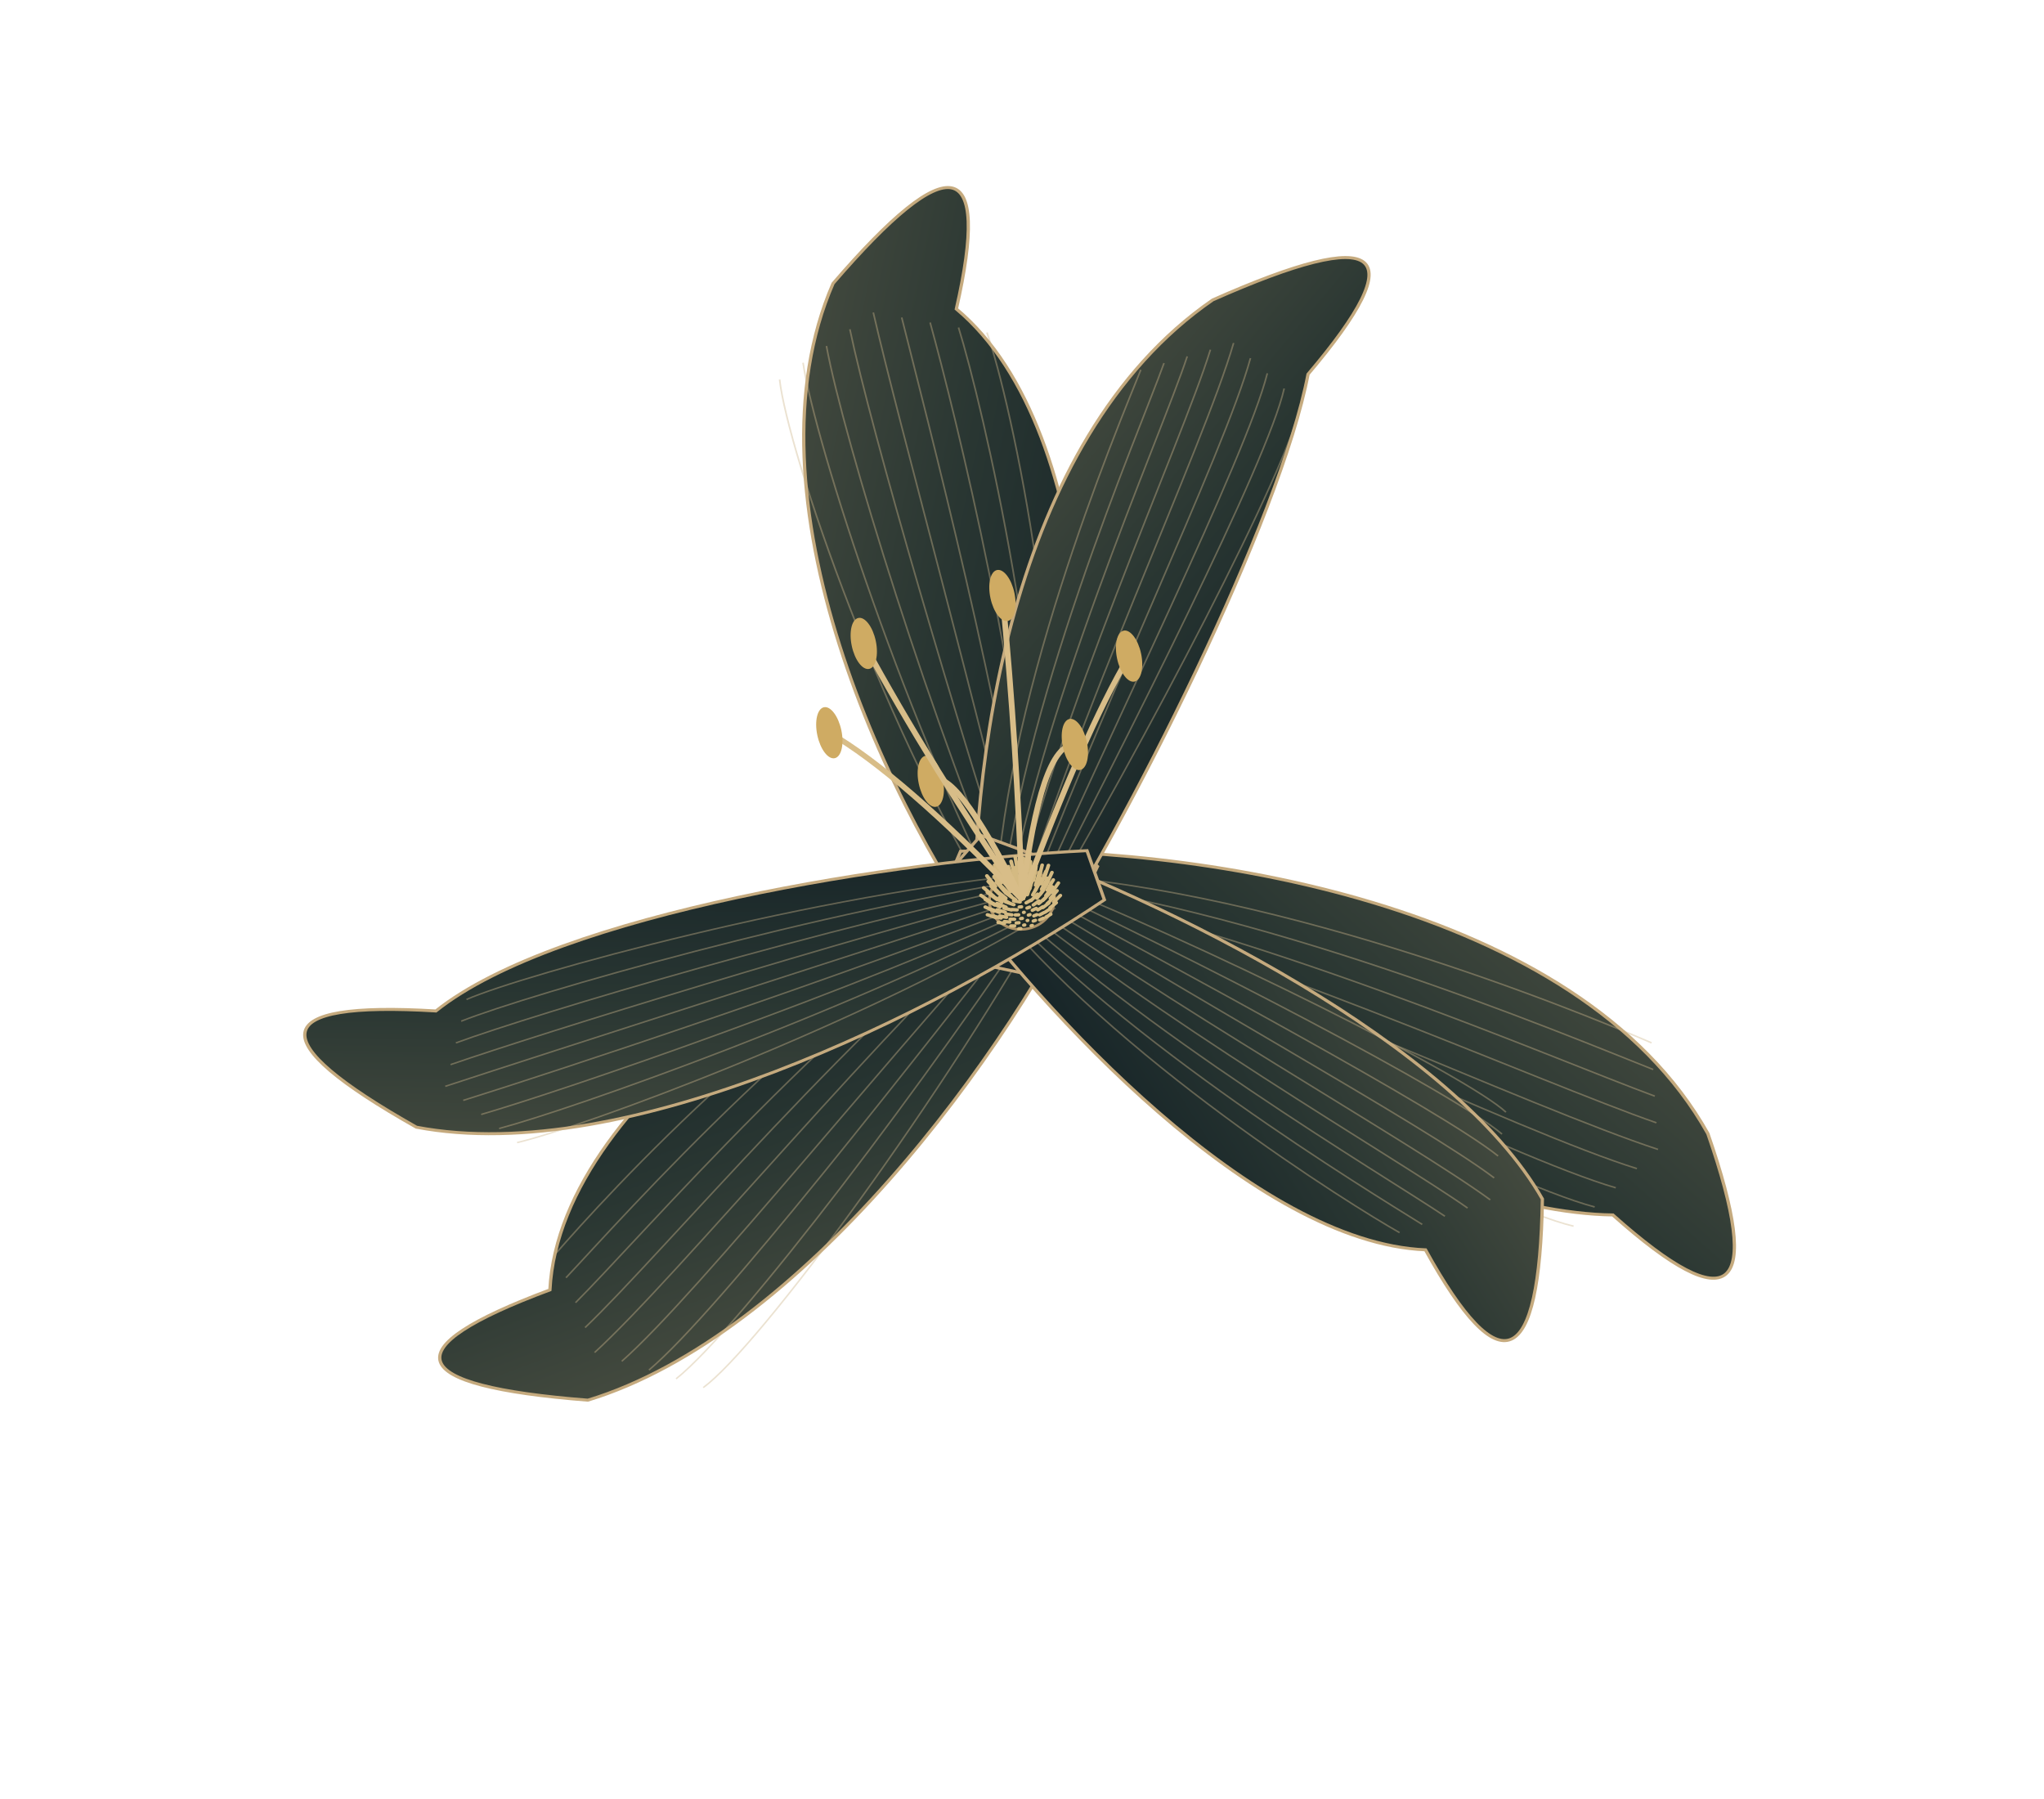
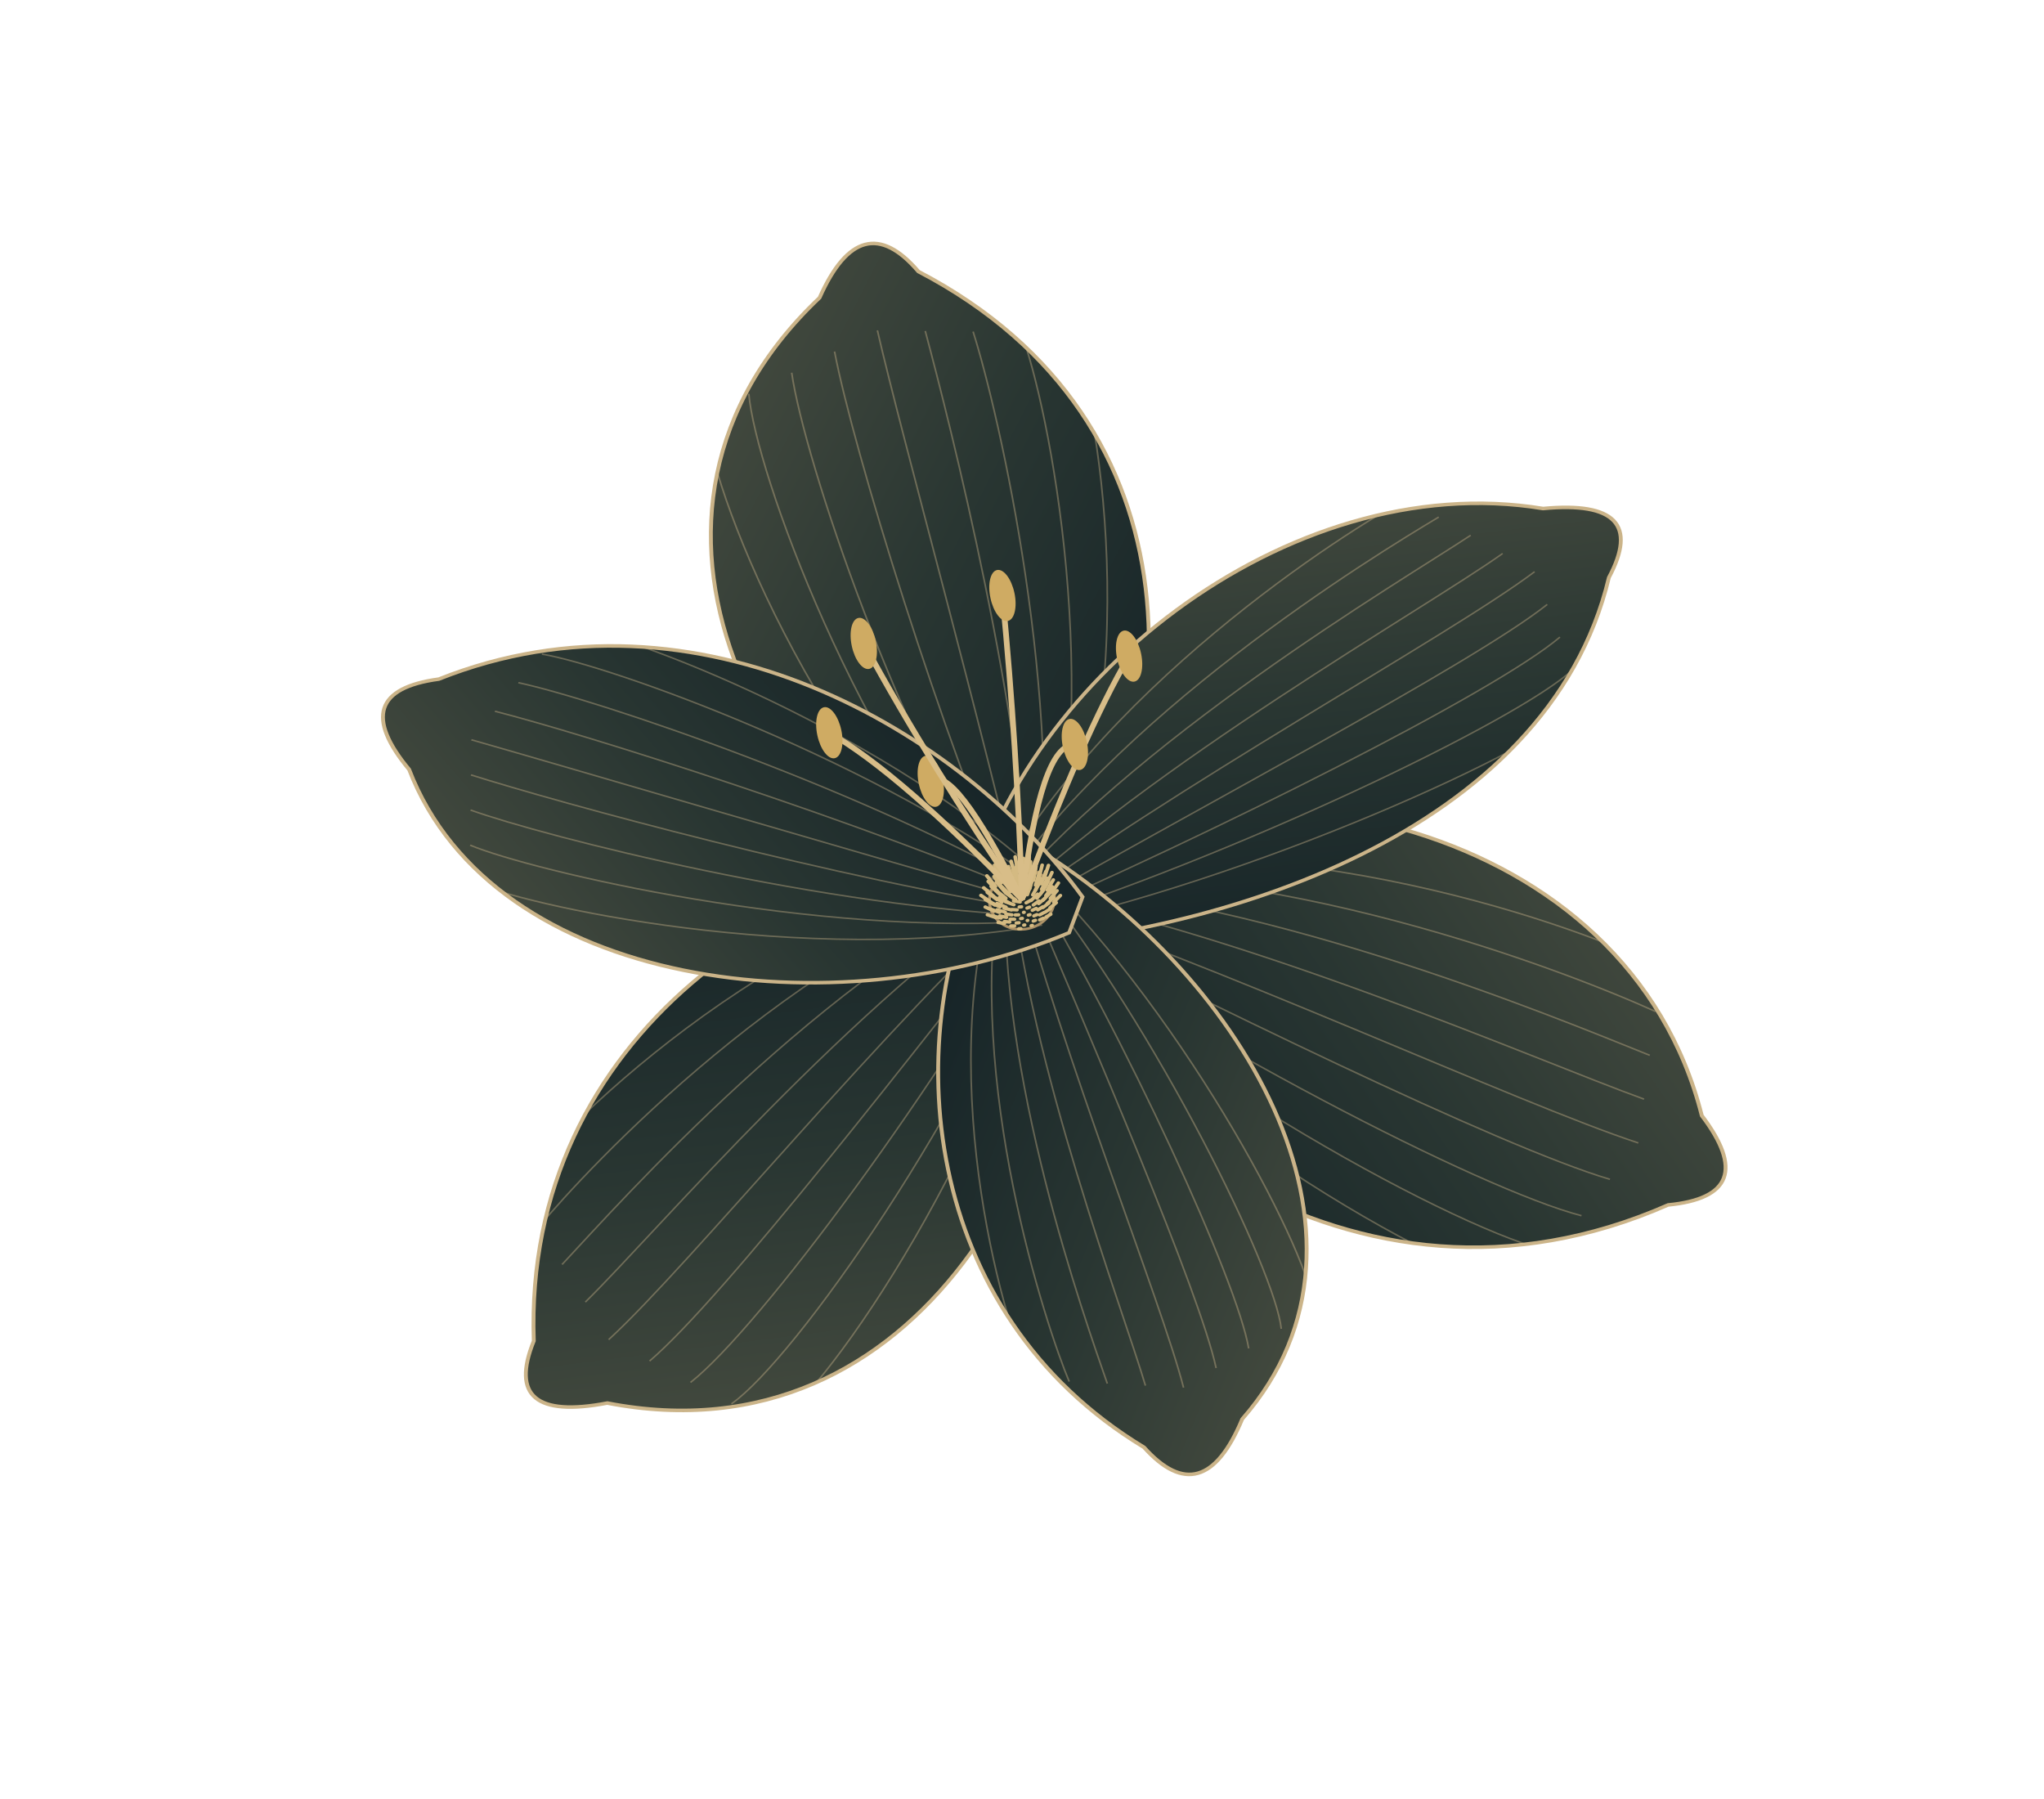
<svg xmlns="http://www.w3.org/2000/svg" viewBox="0 18 500 440" fill="none">
  <defs>
    <linearGradient id="petal" x1="0" y1="0" x2=".7" y2="1">
      <stop stop-color="#4d5143" />
      <stop offset=".55" stop-color="#293632" />
      <stop offset="1" stop-color="#152327" />
    </linearGradient>
  </defs>
  <g transform="translate(250 238) rotate(-12) scale(1 .91)">
    <g transform="rotate(-0.838)">
-       <path d="M-7 19C-28 -32.526 -44.8 -122.875 -11.353 -172.699Q41.647 -215.699 16.647 -158.699C45.2 -117.454 26 -27.105 7 19Z" fill="url(#petal)" stroke="#c5aa7e" stroke-width=".8" />
-       <path d="M-5 7C-24 -50.596 -31.353 -131.91 -29.353 -150.699" stroke="#cdb68b" stroke-width=".4" opacity=".4" />
-       <path d="M-3.75 7C-18 -50.596 -24.353 -131.91 -22.853 -153.699" stroke="#cdb68b" stroke-width=".4" opacity=".4" />
-       <path d="M-2.5 7C-12 -50.596 -17.353 -131.91 -16.353 -156.699" stroke="#cdb68b" stroke-width=".4" opacity=".4" />
-       <path d="M-1.25 7C-6 -50.596 -10.353 -131.91 -9.853 -159.699" stroke="#cdb68b" stroke-width=".4" opacity=".4" />
-       <path d="M0 7C0 -50.596 -3.353 -131.91 -3.353 -162.699" stroke="#cdb68b" stroke-width=".4" opacity=".4" />
-       <path d="M1.25 7C6 -50.596 3.647 -131.91 3.147 -159.699" stroke="#cdb68b" stroke-width=".4" opacity=".4" />
-       <path d="M2.5 7C12 -50.596 10.647 -131.91 9.647 -156.699" stroke="#cdb68b" stroke-width=".4" opacity=".4" />
-       <path d="M3.75 7C18 -50.596 17.647 -131.91 16.147 -153.699" stroke="#cdb68b" stroke-width=".4" opacity=".4" />
-       <path d="M5 7C24 -50.596 24.647 -131.91 22.647 -150.699" stroke="#cdb68b" stroke-width=".4" opacity=".4" />
+       <defs>
+         <clipPath id="petal-0-0">
+           <path d="M-5 14C-59.5 -35.152 -81.753 -126.549 -15.353 -169.762Q-0.353 -191.762 9.647 -170.762C70.147 -114.245 49 -31.637 5 14Z" />
+         </clipPath>
+       </defs>
+       <path d="M-5 14C-59.5 -35.152 -81.753 -126.549 -15.353 -169.762Q-0.353 -191.762 9.647 -170.762C70.147 -114.245 49 -31.637 5 14Z" fill="url(#petal)" stroke="#cbb489" stroke-width=".95" />
+       <g clip-path="url(#petal-0-0)">
+         <path d="M-5 7C-42 -49.213 -52.353 -128.306 -48.853 -145.762" stroke="#cdb68b" stroke-width=".4" opacity=".4" />
+         <path d="M-3.75 7C-31.5 -49.213 -40.103 -128.306 -37.478 -148.762" stroke="#cdb68b" stroke-width=".4" opacity=".4" />
+         <path d="M-2.5 7C-21 -49.213 -27.853 -128.306 -26.103 -151.762" stroke="#cdb68b" stroke-width=".4" opacity=".4" />
+         <path d="M-1.25 7C-10.5 -49.213 -15.603 -128.306 -14.728 -154.762" stroke="#cdb68b" stroke-width=".4" opacity=".4" />
+         <path d="M0 7C0 -49.213 -3.353 -128.306 -3.353 -157.762" stroke="#cdb68b" stroke-width=".4" opacity=".4" />
+         <path d="M1.25 7C10.5 -49.213 8.897 -128.306 8.022 -154.762" stroke="#cdb68b" stroke-width=".4" opacity=".4" />
+         <path d="M2.5 7C21 -49.213 21.147 -128.306 19.397 -151.762" stroke="#cdb68b" stroke-width=".4" opacity=".4" />
+         <path d="M3.75 7C31.5 -49.213 33.397 -128.306 30.772 -148.762" stroke="#cdb68b" stroke-width=".4" opacity=".4" />
+         <path d="M5 7C42 -49.213 45.647 -128.306 42.147 -145.762" stroke="#cdb68b" stroke-width=".4" opacity=".4" />
+       </g>
    </g>
    <g transform="rotate(122.565)">
-       <path d="M-7 19C-28 -34.208 -44.8 -129.229 2.261 -182.042Q55.261 -225.042 30.261 -168.042C45.2 -123.527 26 -28.506 7 19Z" fill="url(#petal)" stroke="#c5aa7e" stroke-width=".8" />
-       <path d="M-5 7C-24 -53.212 -17.739 -138.731 -15.739 -160.042" stroke="#cdb68b" stroke-width=".4" opacity=".4" />
-       <path d="M-3.75 7C-18 -53.212 -10.739 -138.731 -9.239 -163.042" stroke="#cdb68b" stroke-width=".4" opacity=".4" />
-       <path d="M-2.5 7C-12 -53.212 -3.739 -138.731 -2.739 -166.042" stroke="#cdb68b" stroke-width=".4" opacity=".4" />
-       <path d="M-1.25 7C-6 -53.212 3.261 -138.731 3.761 -169.042" stroke="#cdb68b" stroke-width=".4" opacity=".4" />
-       <path d="M0 7C0 -53.212 10.261 -138.731 10.261 -172.042" stroke="#cdb68b" stroke-width=".4" opacity=".4" />
-       <path d="M1.25 7C6 -53.212 17.261 -138.731 16.761 -169.042" stroke="#cdb68b" stroke-width=".4" opacity=".4" />
-       <path d="M2.5 7C12 -53.212 24.261 -138.731 23.261 -166.042" stroke="#cdb68b" stroke-width=".4" opacity=".4" />
-       <path d="M3.75 7C18 -53.212 31.261 -138.731 29.761 -163.042" stroke="#cdb68b" stroke-width=".4" opacity=".4" />
-       <path d="M5 7C24 -53.212 38.261 -138.731 36.261 -160.042" stroke="#cdb68b" stroke-width=".4" opacity=".4" />
+       <defs>
+         <clipPath id="petal-0-1">
+           <path d="M-5 14C-59.5 -36.97 -68.139 -133.091 -1.739 -178.849Q13.261 -200.849 23.261 -179.849C83.761 -120.152 49 -33.273 5 14Z" />
+         </clipPath>
+       </defs>
+       <path d="M-5 14C-59.5 -36.97 -68.139 -133.091 -1.739 -178.849Q13.261 -200.849 23.261 -179.849C83.761 -120.152 49 -33.273 5 14Z" fill="url(#petal)" stroke="#cbb489" stroke-width=".95" />
+       <g clip-path="url(#petal-0-1)">
+         <path d="M-5 7C-42 -51.758 -38.739 -134.94 -35.239 -154.849" stroke="#cdb68b" stroke-width=".4" opacity=".4" />
+         <path d="M-3.75 7C-31.5 -51.758 -26.489 -134.94 -23.864 -157.849" stroke="#cdb68b" stroke-width=".4" opacity=".4" />
+         <path d="M-2.5 7C-21 -51.758 -14.239 -134.94 -12.489 -160.849" stroke="#cdb68b" stroke-width=".4" opacity=".4" />
+         <path d="M-1.25 7C-10.5 -51.758 -1.989 -134.94 -1.114 -163.849" stroke="#cdb68b" stroke-width=".4" opacity=".4" />
+         <path d="M0 7C0 -51.758 10.261 -134.94 10.261 -166.849" stroke="#cdb68b" stroke-width=".4" opacity=".4" />
+         <path d="M1.25 7C10.5 -51.758 22.511 -134.94 21.636 -163.849" stroke="#cdb68b" stroke-width=".4" opacity=".4" />
+         <path d="M2.5 7C21 -51.758 34.761 -134.94 33.011 -160.849" stroke="#cdb68b" stroke-width=".4" opacity=".4" />
+         <path d="M3.75 7C31.5 -51.758 47.011 -134.94 44.386 -157.849" stroke="#cdb68b" stroke-width=".4" opacity=".4" />
+         <path d="M5 7C42 -51.758 59.261 -134.94 55.761 -154.849" stroke="#cdb68b" stroke-width=".4" opacity=".4" />
+       </g>
    </g>
    <g transform="rotate(237.058)">
-       <path d="M-7 19C-28 -31.486 -44.8 -118.949 -19.767 -166.925Q33.233 -209.925 8.233 -152.925C45.2 -113.701 26 -26.239 7 19Z" fill="url(#petal)" stroke="#c5aa7e" stroke-width=".8" />
-       <path d="M-5 7C-24 -48.979 -39.767 -127.695 -37.767 -144.925" stroke="#cdb68b" stroke-width=".4" opacity=".4" />
-       <path d="M-3.75 7C-18 -48.979 -32.767 -127.695 -31.267 -147.925" stroke="#cdb68b" stroke-width=".4" opacity=".4" />
-       <path d="M-2.5 7C-12 -48.979 -25.767 -127.695 -24.767 -150.925" stroke="#cdb68b" stroke-width=".4" opacity=".4" />
-       <path d="M-1.25 7C-6 -48.979 -18.767 -127.695 -18.267 -153.925" stroke="#cdb68b" stroke-width=".4" opacity=".4" />
-       <path d="M0 7C0 -48.979 -11.767 -127.695 -11.767 -156.925" stroke="#cdb68b" stroke-width=".4" opacity=".4" />
-       <path d="M1.25 7C6 -48.979 -4.767 -127.695 -5.267 -153.925" stroke="#cdb68b" stroke-width=".4" opacity=".4" />
-       <path d="M2.5 7C12 -48.979 2.233 -127.695 1.233 -150.925" stroke="#cdb68b" stroke-width=".4" opacity=".4" />
-       <path d="M3.75 7C18 -48.979 9.233 -127.695 7.733 -147.925" stroke="#cdb68b" stroke-width=".4" opacity=".4" />
-       <path d="M5 7C24 -48.979 16.233 -127.695 14.233 -144.925" stroke="#cdb68b" stroke-width=".4" opacity=".4" />
-     </g>
-     <g transform="rotate(25.999)">
-       <path d="M-7 19C-21.933 -31.224 -35.093 -117.958 3.997 -165.468Q56.997 -208.468 31.997 -151.468C35.406 -112.754 20.366 -26.02 7 19Z" fill="url(#petal)" stroke="#c5aa7e" stroke-width=".8" />
-       <path d="M-5 7C-18.8 -48.571 -9.936 -126.632 -8.369 -143.468" stroke="#cdb68b" stroke-width=".4" opacity=".4" />
-       <path d="M-3.75 7C-14.1 -48.571 -4.453 -126.632 -3.278 -146.468" stroke="#cdb68b" stroke-width=".4" opacity=".4" />
-       <path d="M-2.5 7C-9.4 -48.571 1.03 -126.632 1.814 -149.468" stroke="#cdb68b" stroke-width=".4" opacity=".4" />
-       <path d="M-1.25 7C-4.7 -48.571 6.514 -126.632 6.905 -152.468" stroke="#cdb68b" stroke-width=".4" opacity=".4" />
-       <path d="M0 7C0 -48.571 11.997 -126.632 11.997 -155.468" stroke="#cdb68b" stroke-width=".4" opacity=".4" />
-       <path d="M1.25 7C4.7 -48.571 17.48 -126.632 17.089 -152.468" stroke="#cdb68b" stroke-width=".4" opacity=".4" />
-       <path d="M2.5 7C9.4 -48.571 22.964 -126.632 22.18 -149.468" stroke="#cdb68b" stroke-width=".4" opacity=".4" />
-       <path d="M3.75 7C14.1 -48.571 28.447 -126.632 27.272 -146.468" stroke="#cdb68b" stroke-width=".4" opacity=".4" />
-       <path d="M5 7C18.8 -48.571 33.93 -126.632 32.363 -143.468" stroke="#cdb68b" stroke-width=".4" opacity=".4" />
-     </g>
-     <g transform="rotate(140.839)">
-       <path d="M-7 19C-21.933 -28.911 -35.093 -109.221 -16.643 -152.619Q36.357 -195.619 11.357 -138.619C35.406 -104.402 20.366 -24.093 7 19Z" fill="url(#petal)" stroke="#c5aa7e" stroke-width=".8" />
-       <path d="M-5 7C-18.8 -44.973 -30.576 -117.252 -29.009 -130.619" stroke="#cdb68b" stroke-width=".4" opacity=".4" />
-       <path d="M-3.75 7C-14.1 -44.973 -25.093 -117.252 -23.918 -133.619" stroke="#cdb68b" stroke-width=".4" opacity=".4" />
-       <path d="M-2.5 7C-9.4 -44.973 -19.61 -117.252 -18.826 -136.619" stroke="#cdb68b" stroke-width=".4" opacity=".4" />
-       <path d="M-1.25 7C-4.7 -44.973 -14.126 -117.252 -13.735 -139.619" stroke="#cdb68b" stroke-width=".4" opacity=".4" />
-       <path d="M0 7C0 -44.973 -8.643 -117.252 -8.643 -142.619" stroke="#cdb68b" stroke-width=".4" opacity=".4" />
-       <path d="M1.25 7C4.7 -44.973 -3.16 -117.252 -3.551 -139.619" stroke="#cdb68b" stroke-width=".4" opacity=".4" />
-       <path d="M2.5 7C9.4 -44.973 2.324 -117.252 1.54 -136.619" stroke="#cdb68b" stroke-width=".4" opacity=".4" />
-       <path d="M3.75 7C14.1 -44.973 7.807 -117.252 6.632 -133.619" stroke="#cdb68b" stroke-width=".4" opacity=".4" />
-       <path d="M5 7C18.8 -44.973 13.29 -117.252 11.723 -130.619" stroke="#cdb68b" stroke-width=".4" opacity=".4" />
-     </g>
-     <g transform="rotate(263.185)">
-       <path d="M-7 19C-21.933 -29.963 -35.093 -113.193 -7.261 -158.46Q45.739 -201.46 20.739 -144.46C35.406 -108.199 20.366 -24.969 7 19Z" fill="url(#petal)" stroke="#c5aa7e" stroke-width=".8" />
-       <path d="M-5 7C-18.8 -46.609 -21.194 -121.516 -19.627 -136.46" stroke="#cdb68b" stroke-width=".4" opacity=".4" />
-       <path d="M-3.75 7C-14.1 -46.609 -15.711 -121.516 -14.536 -139.46" stroke="#cdb68b" stroke-width=".4" opacity=".4" />
-       <path d="M-2.5 7C-9.4 -46.609 -10.228 -121.516 -9.444 -142.46" stroke="#cdb68b" stroke-width=".4" opacity=".4" />
-       <path d="M-1.25 7C-4.7 -46.609 -4.744 -121.516 -4.353 -145.46" stroke="#cdb68b" stroke-width=".4" opacity=".4" />
-       <path d="M0 7C0 -46.609 0.739 -121.516 0.739 -148.46" stroke="#cdb68b" stroke-width=".4" opacity=".4" />
-       <path d="M1.25 7C4.7 -46.609 6.222 -121.516 5.831 -145.46" stroke="#cdb68b" stroke-width=".4" opacity=".4" />
-       <path d="M2.5 7C9.4 -46.609 11.706 -121.516 10.922 -142.46" stroke="#cdb68b" stroke-width=".4" opacity=".4" />
-       <path d="M3.75 7C14.1 -46.609 17.189 -121.516 16.014 -139.46" stroke="#cdb68b" stroke-width=".4" opacity=".4" />
-       <path d="M5 7C18.8 -46.609 22.672 -121.516 21.105 -136.46" stroke="#cdb68b" stroke-width=".4" opacity=".4" />
+       <defs>
+         <clipPath id="petal-0-2">
+           <path d="M-5 14C-59.5 -34.029 -90.167 -122.505 -23.767 -164.146Q-8.767 -186.146 1.233 -165.146C61.733 -110.595 49 -30.626 5 14Z" />
+         </clipPath>
+       </defs>
+       <path d="M-5 14C-59.5 -34.029 -90.167 -122.505 -23.767 -164.146Q-8.767 -186.146 1.233 -165.146C61.733 -110.595 49 -30.626 5 14Z" fill="url(#petal)" stroke="#cbb489" stroke-width=".95" />
+       <g clip-path="url(#petal-0-2)">
+         <path d="M-5 7C-42 -47.641 -60.767 -124.207 -57.267 -140.146" stroke="#cdb68b" stroke-width=".4" opacity=".4" />
+         <path d="M-3.75 7C-31.5 -47.641 -48.517 -124.207 -45.892 -143.146" stroke="#cdb68b" stroke-width=".4" opacity=".4" />
+         <path d="M-2.5 7C-21 -47.641 -36.267 -124.207 -34.517 -146.146" stroke="#cdb68b" stroke-width=".4" opacity=".4" />
+         <path d="M-1.25 7C-10.5 -47.641 -24.017 -124.207 -23.142 -149.146" stroke="#cdb68b" stroke-width=".4" opacity=".4" />
+         <path d="M0 7C0 -47.641 -11.767 -124.207 -11.767 -152.146" stroke="#cdb68b" stroke-width=".4" opacity=".4" />
+         <path d="M1.25 7C10.5 -47.641 0.483 -124.207 -0.392 -149.146" stroke="#cdb68b" stroke-width=".4" opacity=".4" />
+         <path d="M2.5 7C21 -47.641 12.733 -124.207 10.983 -146.146" stroke="#cdb68b" stroke-width=".4" opacity=".4" />
+         <path d="M3.75 7C31.5 -47.641 24.983 -124.207 22.358 -143.146" stroke="#cdb68b" stroke-width=".4" opacity=".4" />
+         <path d="M5 7C42 -47.641 37.233 -124.207 33.733 -140.146" stroke="#cdb68b" stroke-width=".4" opacity=".4" />
+       </g>
+     </g>
+     <g transform="rotate(62.999)">
+       <defs>
+         <clipPath id="petal-1-0">
+           <path d="M-5 14C-46.608 -33.649 -49.416 -121.135 -0.003 -162.243Q14.997 -184.243 24.997 -163.243C69.572 -109.358 38.383 -30.284 5 14Z" />
+         </clipPath>
+       </defs>
+       <path d="M-5 14C-46.608 -33.649 -49.416 -121.135 -0.003 -162.243Q14.997 -184.243 24.997 -163.243C69.572 -109.358 38.383 -30.284 5 14Z" fill="url(#petal)" stroke="#cbb489" stroke-width=".95" />
+       <g clip-path="url(#petal-1-0)">
+         <path d="M-5 7C-32.9 -47.108 -26.386 -122.817 -23.644 -138.243" stroke="#cdb68b" stroke-width=".4" opacity=".4" />
+         <path d="M-3.75 7C-24.675 -47.108 -16.79 -122.817 -14.734 -141.243" stroke="#cdb68b" stroke-width=".4" opacity=".4" />
+         <path d="M-2.5 7C-16.45 -47.108 -7.195 -122.817 -5.824 -144.243" stroke="#cdb68b" stroke-width=".4" opacity=".4" />
+         <path d="M-1.25 7C-8.225 -47.108 2.401 -122.817 3.087 -147.243" stroke="#cdb68b" stroke-width=".4" opacity=".4" />
+         <path d="M0 7C0 -47.108 11.997 -122.817 11.997 -150.243" stroke="#cdb68b" stroke-width=".4" opacity=".4" />
+         <path d="M1.25 7C8.225 -47.108 21.593 -122.817 20.907 -147.243" stroke="#cdb68b" stroke-width=".4" opacity=".4" />
+         <path d="M2.5 7C16.45 -47.108 31.189 -122.817 29.818 -144.243" stroke="#cdb68b" stroke-width=".4" opacity=".4" />
+         <path d="M3.75 7C24.675 -47.108 40.784 -122.817 38.728 -141.243" stroke="#cdb68b" stroke-width=".4" opacity=".4" />
+         <path d="M5 7C32.9 -47.108 50.38 -122.817 47.638 -138.243" stroke="#cdb68b" stroke-width=".4" opacity=".4" />
+       </g>
+     </g>
+     <g transform="rotate(177.839)">
+       <defs>
+         <clipPath id="petal-1-1">
+           <path d="M-5 14C-46.608 -31.156 -70.056 -112.162 -20.643 -149.781Q-5.643 -171.781 4.357 -150.781C48.932 -101.258 38.383 -28.041 5 14Z" />
+         </clipPath>
+       </defs>
+       <path d="M-5 14C-46.608 -31.156 -70.056 -112.162 -20.643 -149.781Q-5.643 -171.781 4.357 -150.781C48.932 -101.258 38.383 -28.041 5 14Z" fill="url(#petal)" stroke="#cbb489" stroke-width=".95" />
+       <g clip-path="url(#petal-1-1)">
+         <path d="M-5 7C-32.9 -43.619 -47.026 -113.72 -44.284 -125.781" stroke="#cdb68b" stroke-width=".4" opacity=".4" />
+         <path d="M-3.75 7C-24.675 -43.619 -37.43 -113.72 -35.374 -128.781" stroke="#cdb68b" stroke-width=".4" opacity=".4" />
+         <path d="M-2.5 7C-16.45 -43.619 -27.835 -113.72 -26.464 -131.781" stroke="#cdb68b" stroke-width=".4" opacity=".4" />
+         <path d="M-1.25 7C-8.225 -43.619 -18.239 -113.72 -17.553 -134.781" stroke="#cdb68b" stroke-width=".4" opacity=".4" />
+         <path d="M0 7C0 -43.619 -8.643 -113.72 -8.643 -137.781" stroke="#cdb68b" stroke-width=".4" opacity=".4" />
+         <path d="M1.25 7C8.225 -43.619 0.953 -113.72 0.267 -134.781" stroke="#cdb68b" stroke-width=".4" opacity=".4" />
+         <path d="M2.5 7C16.45 -43.619 10.549 -113.72 9.178 -131.781" stroke="#cdb68b" stroke-width=".4" opacity=".4" />
+         <path d="M3.75 7C24.675 -43.619 20.144 -113.72 18.088 -128.781" stroke="#cdb68b" stroke-width=".4" opacity=".4" />
+         <path d="M5 7C32.9 -43.619 29.74 -113.72 26.998 -125.781" stroke="#cdb68b" stroke-width=".4" opacity=".4" />
+       </g>
+     </g>
+     <g transform="rotate(300.185)">
+       <defs>
+         <clipPath id="petal-1-2">
+           <path d="M-5 14C-46.608 -32.289 -60.674 -116.241 -11.261 -155.446Q3.739 -177.446 13.739 -156.446C58.314 -104.94 38.383 -29.06 5 14Z" />
+         </clipPath>
+       </defs>
+       <path d="M-5 14C-46.608 -32.289 -60.674 -116.241 -11.261 -155.446Q3.739 -177.446 13.739 -156.446C58.314 -104.94 38.383 -29.06 5 14Z" fill="url(#petal)" stroke="#cbb489" stroke-width=".95" />
+       <g clip-path="url(#petal-1-2)">
+         <path d="M-5 7C-32.9 -45.205 -37.644 -117.856 -34.902 -131.446" stroke="#cdb68b" stroke-width=".4" opacity=".4" />
+         <path d="M-3.75 7C-24.675 -45.205 -28.048 -117.856 -25.992 -134.446" stroke="#cdb68b" stroke-width=".4" opacity=".4" />
+         <path d="M-2.5 7C-16.45 -45.205 -18.453 -117.856 -17.082 -137.446" stroke="#cdb68b" stroke-width=".4" opacity=".4" />
+         <path d="M-1.25 7C-8.225 -45.205 -8.857 -117.856 -8.171 -140.446" stroke="#cdb68b" stroke-width=".4" opacity=".4" />
+         <path d="M0 7C0 -45.205 0.739 -117.856 0.739 -143.446" stroke="#cdb68b" stroke-width=".4" opacity=".4" />
+         <path d="M1.25 7C8.225 -45.205 10.335 -117.856 9.649 -140.446" stroke="#cdb68b" stroke-width=".4" opacity=".4" />
+         <path d="M2.5 7C16.45 -45.205 19.931 -117.856 18.56 -137.446" stroke="#cdb68b" stroke-width=".4" opacity=".4" />
+         <path d="M3.75 7C24.675 -45.205 29.526 -117.856 27.47 -134.446" stroke="#cdb68b" stroke-width=".4" opacity=".4" />
+         <path d="M5 7C32.9 -45.205 39.122 -117.856 36.38 -131.446" stroke="#cdb68b" stroke-width=".4" opacity=".4" />
+       </g>
    </g>
    <circle r="8" fill="#202c29" stroke="#ad9267" stroke-width=".7" />
    <path d="M0 0l2 -2" stroke="#d4ba82" stroke-width=".9" stroke-linecap="round" />
    <path d="M-0.59 0.54l-1.475 -0.649" stroke="#d4ba82" stroke-width=".9" stroke-linecap="round" />
    <path d="M0.099 -1.127l0.175 -3.992" stroke="#d4ba82" stroke-width=".9" stroke-linecap="round" />
    <path d="M0.843 1.1l1.217 -0.413" stroke="#d4ba82" stroke-width=".9" stroke-linecap="round" />
    <path d="M-1.576 -0.279l-1.969 -2.348" stroke="#d4ba82" stroke-width=".9" stroke-linecap="round" />
    <path d="M1.509 -0.96l1.688 -3.073" stroke="#d4ba82" stroke-width=".9" stroke-linecap="round" />
    <path d="M-0.509 1.892l-0.519 -0.069" stroke="#d4ba82" stroke-width=".9" stroke-linecap="round" />
    <path d="M-0.976 -1.878l-0.922 -3.775" stroke="#d4ba82" stroke-width=".9" stroke-linecap="round" />
    <path d="M2.125 0.776l1.879 -1.314" stroke="#d4ba82" stroke-width=".9" stroke-linecap="round" />
    <path d="M-2.218 0.916l-1.849 -1.237" stroke="#d4ba82" stroke-width=".9" stroke-linecap="round" />
    <path d="M1.072 -2.291l0.848 -3.811" stroke="#d4ba82" stroke-width=".9" stroke-linecap="round" />
    <path d="M0.794 2.532l0.599 -0.092" stroke="#d4ba82" stroke-width=".9" stroke-linecap="round" />
    <path d="M-2.398 -1.39l-1.73 -3.003" stroke="#d4ba82" stroke-width=".9" stroke-linecap="round" />
    <path d="M2.817 -0.619l1.953 -2.429" stroke="#d4ba82" stroke-width=".9" stroke-linecap="round" />
    <path d="M-1.722 2.449l-1.15 -0.364" stroke="#d4ba82" stroke-width=".9" stroke-linecap="round" />
    <path d="M-0.398 -3.073l-0.257 -3.983" stroke="#d4ba82" stroke-width=".9" stroke-linecap="round" />
    <path d="M2.447 2.062l1.529 -0.711" stroke="#d4ba82" stroke-width=".9" stroke-linecap="round" />
    <path d="M-3.296 0.136l-1.998 -1.917" stroke="#d4ba82" stroke-width=".9" stroke-linecap="round" />
    <path d="M2.406 -2.394l1.418 -3.411" stroke="#d4ba82" stroke-width=".9" stroke-linecap="round" />
    <path d="M-0.161 3.483l-0.092 -0.002" stroke="#d4ba82" stroke-width=".9" stroke-linecap="round" />
    <path d="M-2.292 -2.747l-1.281 -3.536" stroke="#d4ba82" stroke-width=".9" stroke-linecap="round" />
    <path d="M3.633 0.489l1.982 -1.733" stroke="#d4ba82" stroke-width=".9" stroke-linecap="round" />
    <path d="M-3.08 2.143l-1.642 -0.858" stroke="#d4ba82" stroke-width=".9" stroke-linecap="round" />
    <path d="M0.842 -3.743l0.439 -3.951" stroke="#d4ba82" stroke-width=".9" stroke-linecap="round" />
    <path d="M1.949 3.4l0.994 -0.265" stroke="#d4ba82" stroke-width=".9" stroke-linecap="round" />
    <path d="M-3.811 -1.216l-1.905 -2.608" stroke="#d4ba82" stroke-width=".9" stroke-linecap="round" />
    <path d="M3.703 -1.711l1.816 -2.839" stroke="#d4ba82" stroke-width=".9" stroke-linecap="round" />
    <path d="M-1.605 3.835l-0.772 -0.155" stroke="#d4ba82" stroke-width=".9" stroke-linecap="round" />
    <path d="M-1.433 -3.983l-0.677 -3.882" stroke="#d4ba82" stroke-width=".9" stroke-linecap="round" />
    <path d="M3.814 2.004l1.77 -1.07" stroke="#d4ba82" stroke-width=".9" stroke-linecap="round" />
    <path d="M-4.237 1.117l-1.934 -1.49" stroke="#d4ba82" stroke-width=".9" stroke-linecap="round" />
    <path d="M2.409 -3.747l1.082 -3.682" stroke="#d4ba82" stroke-width=".9" stroke-linecap="round" />
    <path d="M0.767 4.46l0.339 -0.029" stroke="#d4ba82" stroke-width=".9" stroke-linecap="round" />
    <path d="M-3.633 -2.814l-1.581 -3.225" stroke="#d4ba82" stroke-width=".9" stroke-linecap="round" />
    <path d="M4.649 -0.385l1.993 -2.165" stroke="#d4ba82" stroke-width=".9" stroke-linecap="round" />
    <path d="M-3.214 3.474l-1.358 -0.532" stroke="#d4ba82" stroke-width=".9" stroke-linecap="round" />
    <path d="M0.023 -4.8l0.01 -4" stroke="#d4ba82" stroke-width=".9" stroke-linecap="round" />
    <path d="M3.27 3.604l1.344 -0.519" stroke="#d4ba82" stroke-width=".9" stroke-linecap="round" />
    <path d="M-4.91 -0.455l-1.991 -2.185" stroke="#d4ba82" stroke-width=".9" stroke-linecap="round" />
    <path d="M3.98 -3.02l1.593 -3.209" stroke="#d4ba82" stroke-width=".9" stroke-linecap="round" />
    <path d="M-0.906 4.978l-0.358 -0.032" stroke="#d4ba82" stroke-width=".9" stroke-linecap="round" />
    <path d="M-2.728 -4.335l-1.065 -3.693" stroke="#d4ba82" stroke-width=".9" stroke-linecap="round" />
    <path d="M5 1.37l1.929 -1.471" stroke="#d4ba82" stroke-width=".9" stroke-linecap="round" />
    <path d="M-4.667 2.395l-1.779 -1.087" stroke="#d4ba82" stroke-width=".9" stroke-linecap="round" />
    <path d="M1.845 -4.976l0.695 -3.875" stroke="#d4ba82" stroke-width=".9" stroke-linecap="round" />
    <path d="M2.023 4.97l0.754 -0.148" stroke="#d4ba82" stroke-width=".9" stroke-linecap="round" />
    <path d="M-4.903 -2.324l-1.807 -2.856" stroke="#d4ba82" stroke-width=".9" stroke-linecap="round" />
    <path d="M5.241 -1.616l1.911 -2.589" stroke="#d4ba82" stroke-width=".9" stroke-linecap="round" />
    <path d="M-2.802 4.782l-1.011 -0.274" stroke="#d4ba82" stroke-width=".9" stroke-linecap="round" />
    <path d="M-1.176 -5.475l-0.42 -3.955" stroke="#d4ba82" stroke-width=".9" stroke-linecap="round" />
    <path d="M4.612 3.276l1.631 -0.842" stroke="#d4ba82" stroke-width=".9" stroke-linecap="round" />
    <path d="M-5.669 0.707l-1.985 -1.753" stroke="#d4ba82" stroke-width=".9" stroke-linecap="round" />
    <path d="M3.739 -4.393l1.296 -3.523" stroke="#d4ba82" stroke-width=".9" stroke-linecap="round" />
    <path d="M0.212 5.82l0.073 -0.001" stroke="#d4ba82" stroke-width=".9" stroke-linecap="round" />
    <path d="M-4.126 -4.187l-1.404 -3.425" stroke="#d4ba82" stroke-width=".9" stroke-linecap="round" />
    <path d="M5.925 0.303l1.997 -1.898" stroke="#d4ba82" stroke-width=".9" stroke-linecap="round" />
    <path d="M-4.615 3.813l-1.542 -0.726" stroke="#d4ba82" stroke-width=".9" stroke-linecap="round" />
    <path d="M0.835 -5.982l0.276 -3.981" stroke="#d4ba82" stroke-width=".9" stroke-linecap="round" />
    <path d="M3.455 5.018l1.134 -0.353" stroke="#d4ba82" stroke-width=".9" stroke-linecap="round" />
    <path d="M-5.988 -1.378l-1.949 -2.448" stroke="#d4ba82" stroke-width=".9" stroke-linecap="round" />
    <path d="M5.392 -3.055l1.74 -2.986" stroke="#d4ba82" stroke-width=".9" stroke-linecap="round" />
    <path d="M-1.928 5.943l-0.617 -0.098" stroke="#d4ba82" stroke-width=".9" stroke-linecap="round" />
    <path d="M-2.614 -5.731l-0.83 -3.82" stroke="#d4ba82" stroke-width=".9" stroke-linecap="round" />
    <path d="M5.846 2.48l1.841 -1.219" stroke="#d4ba82" stroke-width=".9" stroke-linecap="round" />
    <path d="M-6.033 2.137l-1.885 -1.332" stroke="#d4ba82" stroke-width=".9" stroke-linecap="round" />
    <path d="M3.028 -5.695l0.939 -3.766" stroke="#d4ba82" stroke-width=".9" stroke-linecap="round" />
    <path d="M1.626 6.293l0.5 -0.064" stroke="#d4ba82" stroke-width=".9" stroke-linecap="round" />
    <path d="M-5.491 -3.568l-1.677 -3.09" stroke="#d4ba82" stroke-width=".9" stroke-linecap="round" />
    <path d="M6.507 -1.086l1.973 -2.329" stroke="#d4ba82" stroke-width=".9" stroke-linecap="round" />
    <path d="M-4.094 5.234l-1.232 -0.425" stroke="#d4ba82" stroke-width=".9" stroke-linecap="round" />
    <path d="M-0.52 -6.673l-0.155 -3.994" stroke="#d4ba82" stroke-width=".9" stroke-linecap="round" />
    <path d="M4.926 4.602l1.462 -0.635" stroke="#d4ba82" stroke-width=".9" stroke-linecap="round" />
    <path d="M-6.788 -0.066l-2 -2.019" stroke="#d4ba82" stroke-width=".9" stroke-linecap="round" />
    <path d="M5.085 -4.568l1.488 -3.337" stroke="#d4ba82" stroke-width=".9" stroke-linecap="round" />
    <path d="M-0.668 6.849l-0.194 -0.009" stroke="#d4ba82" stroke-width=".9" stroke-linecap="round" />
    <path d="M-4.162 -5.539l-1.201 -3.599" stroke="#d4ba82" stroke-width=".9" stroke-linecap="round" />
    <path d="M6.855 1.282l1.966 -1.632" stroke="#d4ba82" stroke-width=".9" stroke-linecap="round" />
    <path d="M-5.96 3.71l-1.698 -0.943" stroke="#d4ba82" stroke-width=".9" stroke-linecap="round" />
    <path d="M1.901 -6.805l0.538 -3.926" stroke="#d4ba82" stroke-width=".9" stroke-linecap="round" />
    <path d="M3.216 6.342l0.904 -0.216" stroke="#d4ba82" stroke-width=".9" stroke-linecap="round" />
    <path d="M-6.697 -2.52l-1.872 -2.704" stroke="#d4ba82" stroke-width=".9" stroke-linecap="round" />
    <path d="M6.682 -2.682l1.856 -2.745" stroke="#d4ba82" stroke-width=".9" stroke-linecap="round" />
    <path d="M-3.134 6.531l-0.865 -0.197" stroke="#d4ba82" stroke-width=".9" stroke-linecap="round" />
    <path d="M-2.113 -6.975l-0.58 -3.914" stroke="#d4ba82" stroke-width=".9" stroke-linecap="round" />
    <path d="M6.308 3.738l1.721 -0.98" stroke="#d4ba82" stroke-width=".9" stroke-linecap="round" />
    <path d="M-7.219 1.513l-1.957 -1.59" stroke="#d4ba82" stroke-width=".9" stroke-linecap="round" />
    <path d="M4.326 -6.027l1.166 -3.625" stroke="#d4ba82" stroke-width=".9" stroke-linecap="round" />
    <path d="M0.887 7.409l0.238 -0.014" stroke="#d4ba82" stroke-width=".9" stroke-linecap="round" />
    <path d="M-5.691 -4.892l-1.517 -3.304" stroke="#d4ba82" stroke-width=".9" stroke-linecap="round" />
    <path d="M7.543 -0.238l1.999 -2.063" stroke="#d4ba82" stroke-width=".9" stroke-linecap="round" />
    <path d="M-5.432 5.301l-1.431 -0.603" stroke="#d4ba82" stroke-width=".9" stroke-linecap="round" />
    <path d="M0.427 -7.62l0.112 -3.997" stroke="#d4ba82" stroke-width=".9" stroke-linecap="round" />
    <path d="M4.859 5.939l1.266 -0.452" stroke="#d4ba82" stroke-width=".9" stroke-linecap="round" />
    <path d="M-7.636 -1.103l-1.979 -2.286" stroke="#d4ba82" stroke-width=".9" stroke-linecap="round" />
    <path d="M6.41 -4.368l1.653 -3.126" stroke="#d4ba82" stroke-width=".9" stroke-linecap="round" />
    <path d="M-1.785 7.59l-0.458 -0.053" stroke="#d4ba82" stroke-width=".9" stroke-linecap="round" />
    <path d="M-3.831 -6.839l-0.977 -3.745" stroke="#d4ba82" stroke-width=".9" stroke-linecap="round" />
    <path d="M7.483 2.468l1.899 -1.374" stroke="#d4ba82" stroke-width=".9" stroke-linecap="round" />
    <path d="M-7.221 3.252l-1.824 -1.179" stroke="#d4ba82" stroke-width=".9" stroke-linecap="round" />
    <path d="M3.144 -7.313l0.79 -3.837" stroke="#d4ba82" stroke-width=".9" stroke-linecap="round" />
    <path d="M0 0Q23 -40 38 -58" stroke="#d8bd88" stroke-width="1.4" />
    <ellipse cx="38" cy="-58" rx="3" ry="7" fill="#cfab63" />
    <path d="M0 0Q12.427 -40 20.531 -37.805" stroke="#d8bd88" stroke-width="1.4" />
    <ellipse cx="20.531" cy="-37.805" rx="3" ry="7" fill="#cfab63" />
    <path d="M0 0Q-9.571 -40 -15.814 -36.177" stroke="#d8bd88" stroke-width="1.4" />
    <ellipse cx="-15.814" cy="-36.177" rx="3" ry="7" fill="#cfab63" />
    <path d="M0 0Q-22.77 -40 -37.62 -54.613" stroke="#d8bd88" stroke-width="1.4" />
    <ellipse cx="-37.62" cy="-54.613" rx="3" ry="7" fill="#cfab63" />
    <path d="M0 0Q-15.034 -40 -24.838 -76.163" stroke="#d8bd88" stroke-width="1.4" />
    <ellipse cx="-24.838" cy="-76.163" rx="3" ry="7" fill="#cfab63" />
    <path d="M0 0Q6.524 -40 10.779 -81.014" stroke="#d8bd88" stroke-width="1.4" />
    <ellipse cx="10.779" cy="-81.014" rx="3" ry="7" fill="#cfab63" />
  </g>
</svg>
